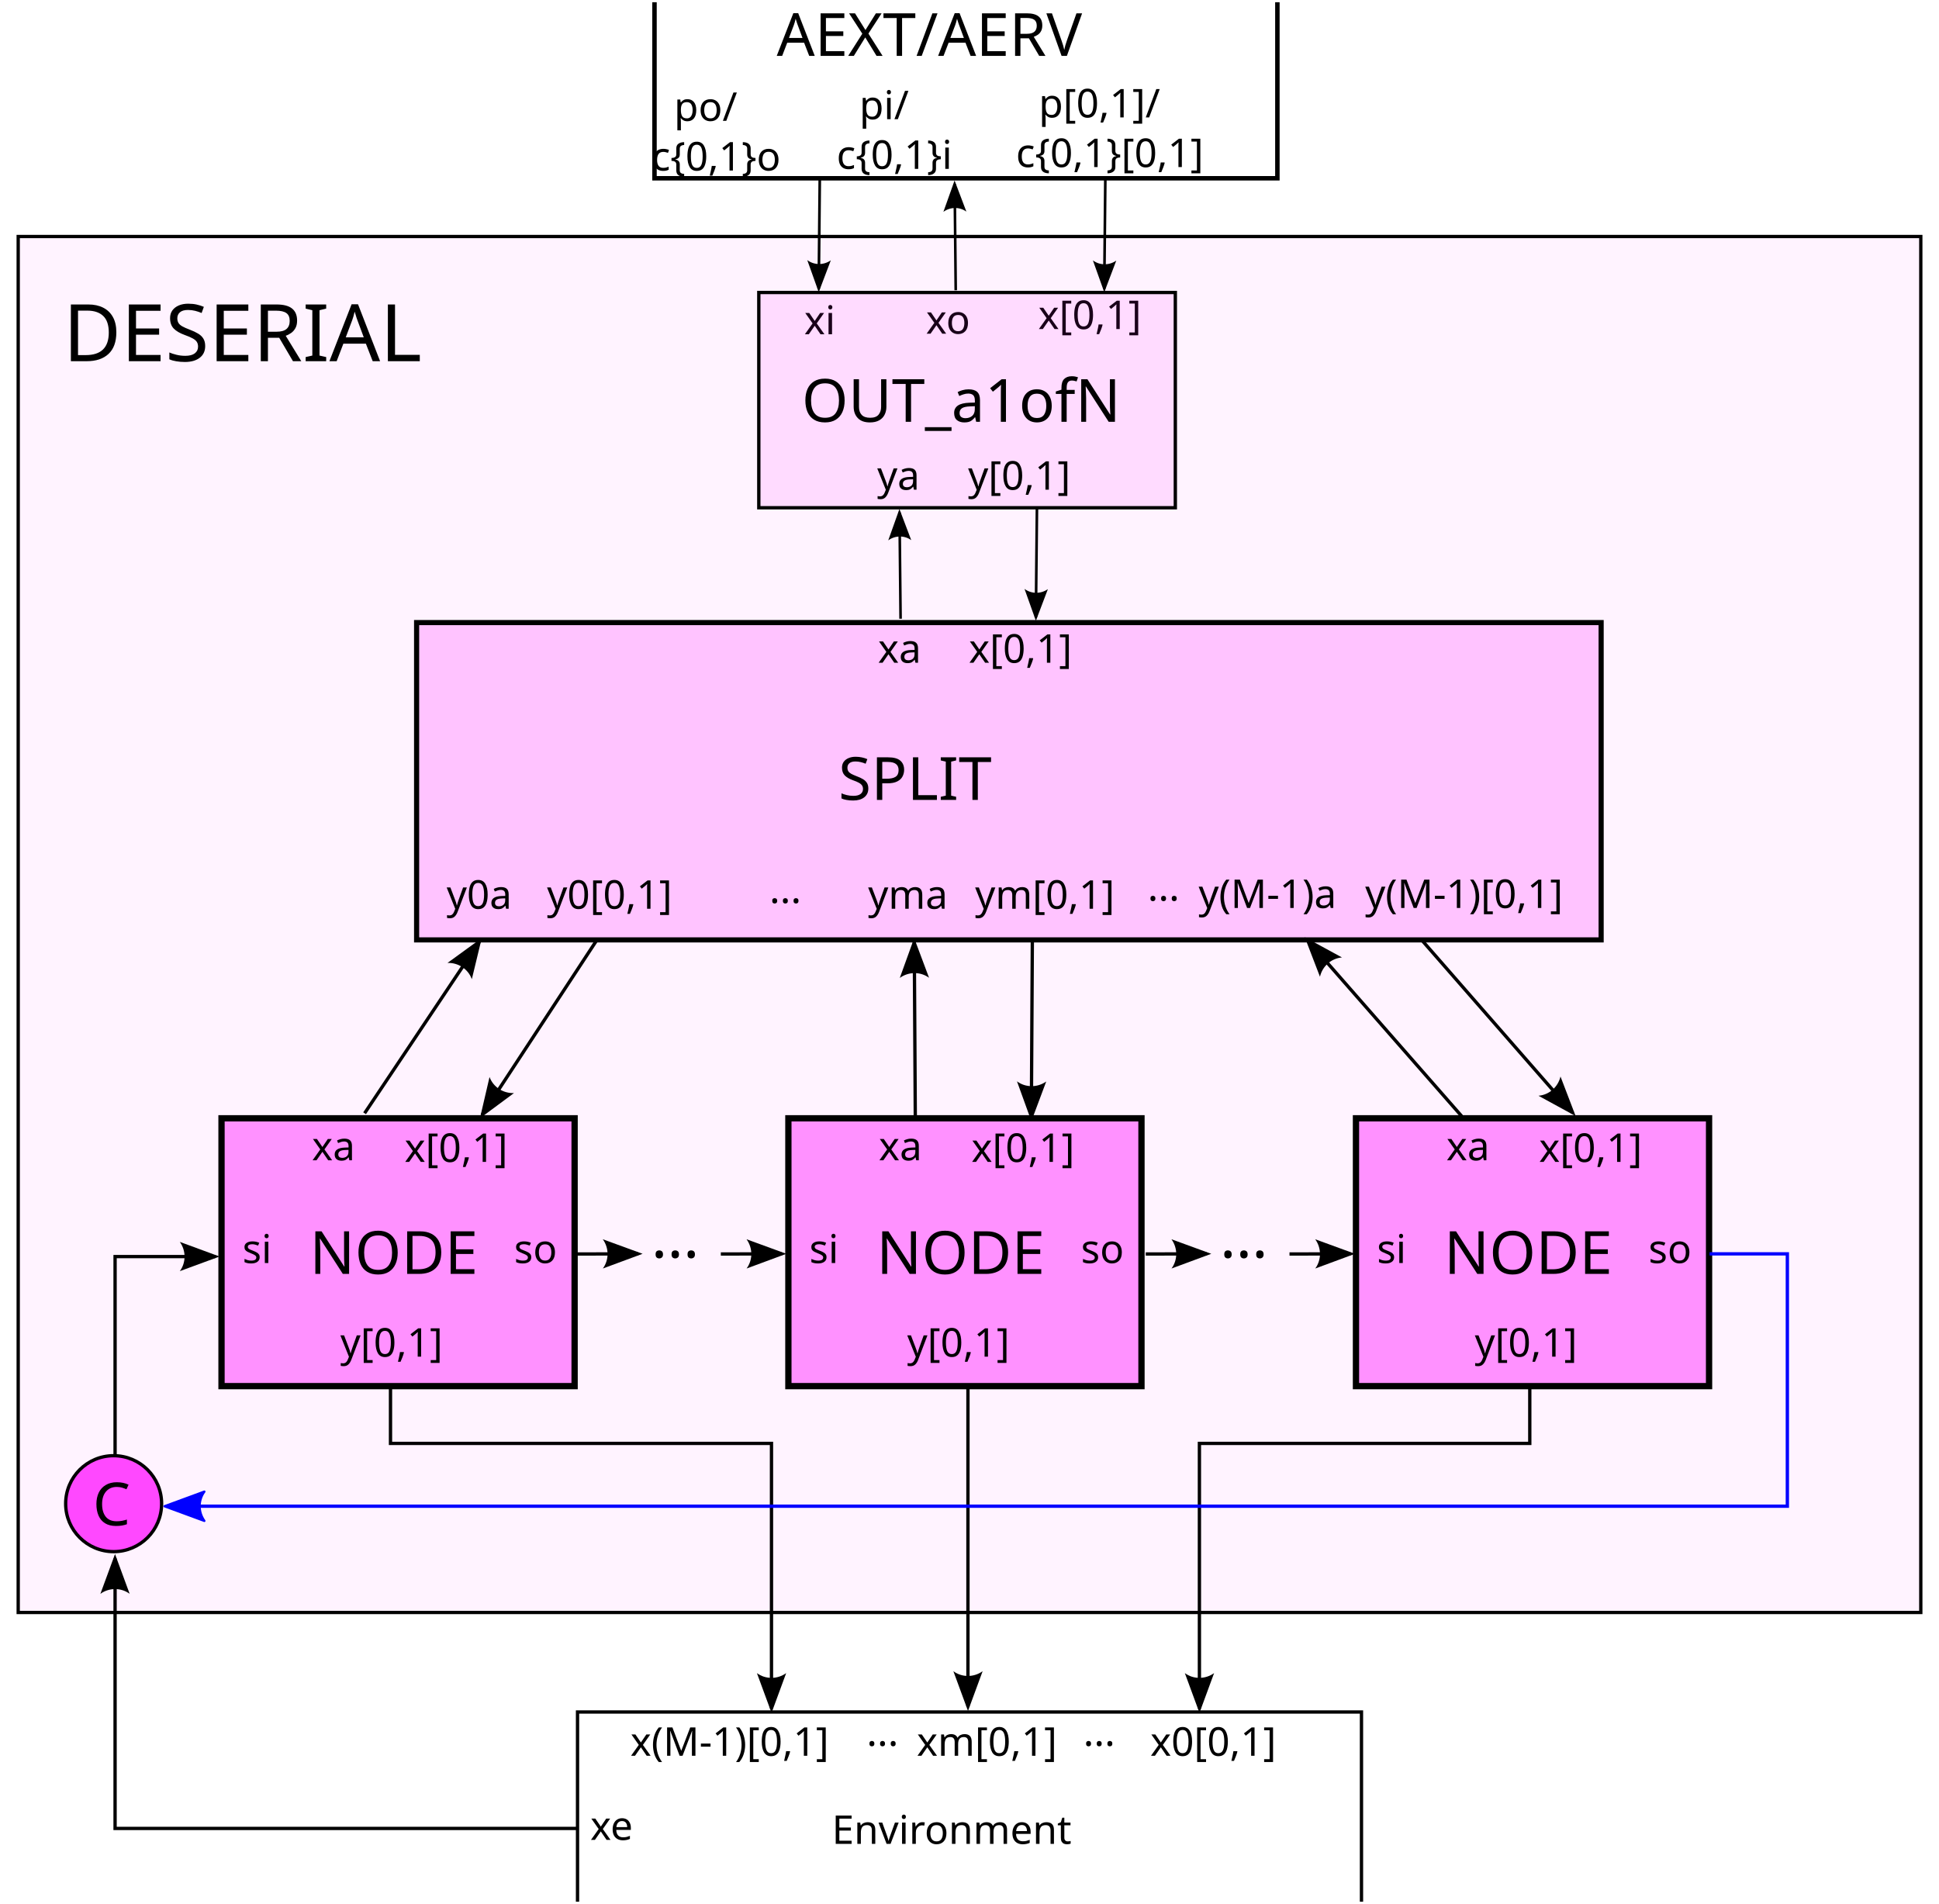
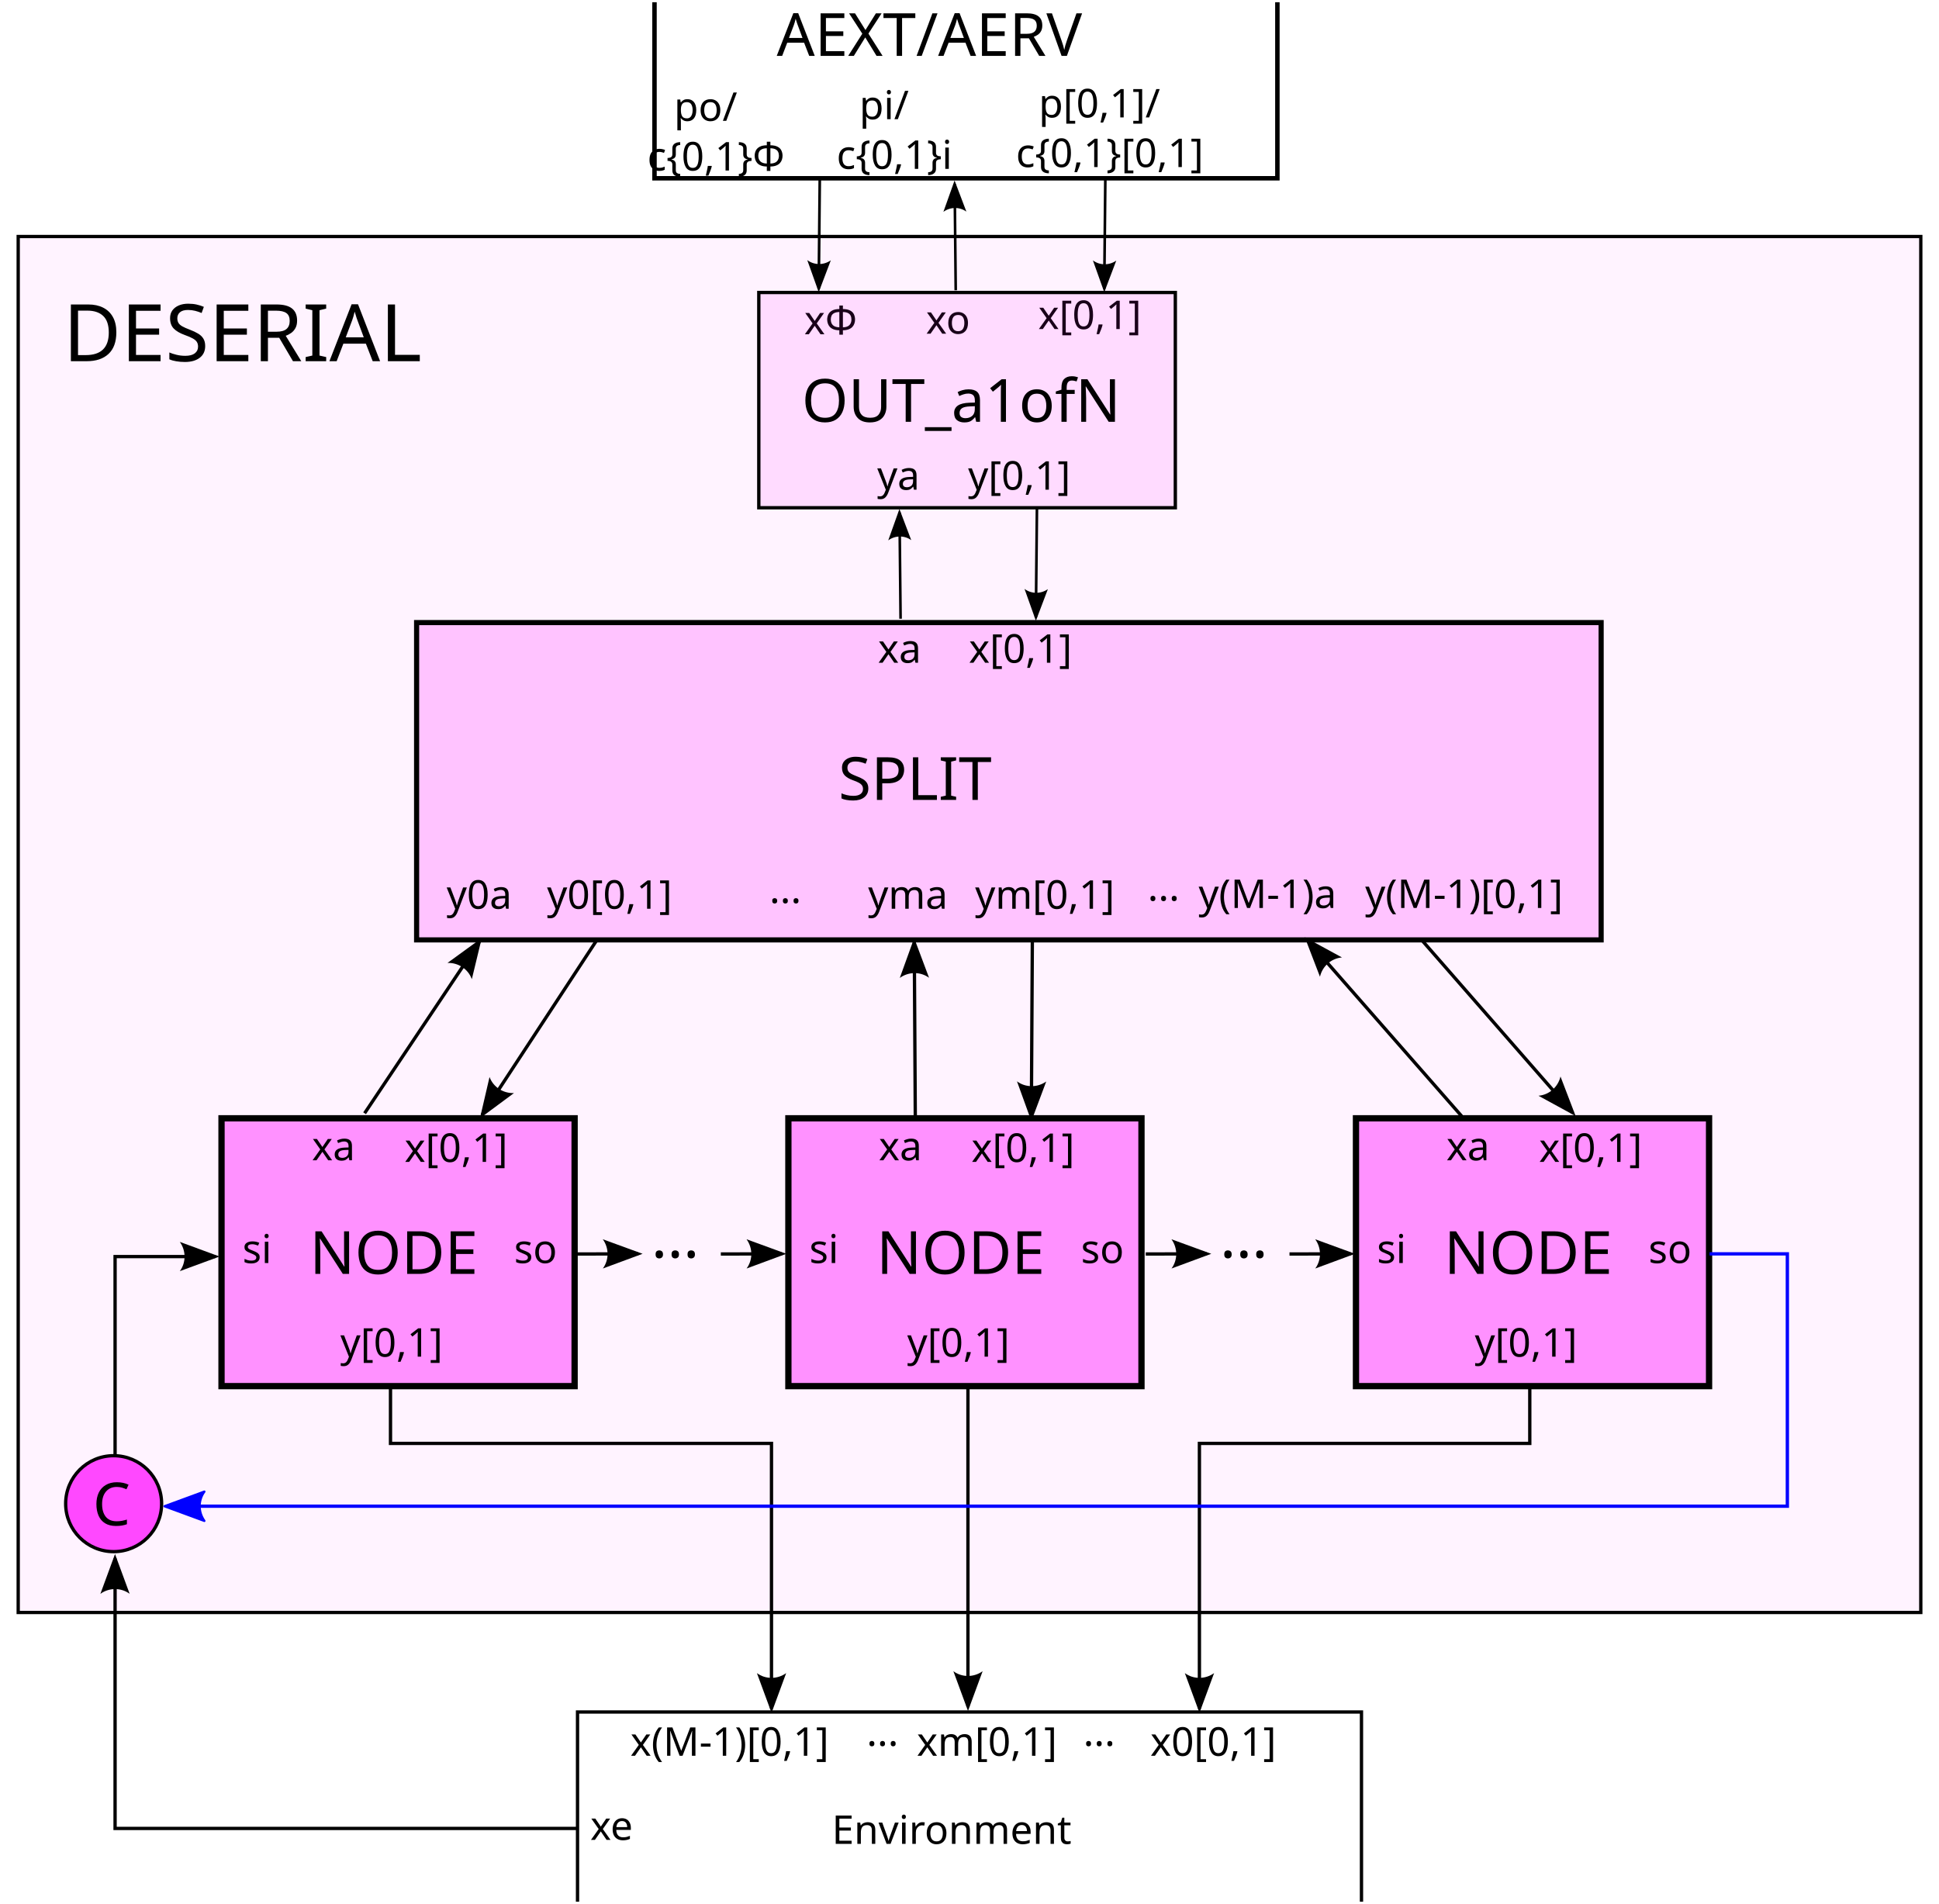
<svg xmlns="http://www.w3.org/2000/svg" version="1.1" id="svg2" height="575.127" width="585.878">
  <defs id="defs4">
    <marker style="overflow:visible" id="Arrow2Lend" refX="0" refY="0" orient="auto">
      <path transform="matrix(-1.1,0,0,-1.1,-1.1,0)" d="M 8.719,4.034 -2.207,0.016 8.719,-4.002 c -1.745,2.372 -1.735,5.617 -6e-7,8.035 z" style="fill-rule:evenodd;stroke-width:0.625;stroke-linejoin:round" id="path3815" />
    </marker>
    <marker style="overflow:visible" id="Arrow2Lstart" refX="0" refY="0" orient="auto">
      <path transform="matrix(1.1,0,0,1.1,1.1,0)" d="M 8.719,4.034 -2.207,0.016 8.719,-4.002 c -1.745,2.372 -1.735,5.617 -6e-7,8.035 z" style="fill-rule:evenodd;stroke-width:0.625;stroke-linejoin:round" id="path3812" />
    </marker>
    <marker style="overflow:visible" id="Arrow2Lstart-1" refX="0" refY="0" orient="auto">
      <path transform="matrix(1.1,0,0,1.1,1.1,0)" d="M 8.719,4.034 -2.207,0.016 8.719,-4.002 c -1.745,2.372 -1.735,5.617 -6e-7,8.035 z" style="fill-rule:evenodd;stroke-width:0.625;stroke-linejoin:round" id="path3812-7" />
    </marker>
    <marker style="overflow:visible" id="Arrow2Lstart-5" refX="0" refY="0" orient="auto">
      <path transform="matrix(1.1,0,0,1.1,1.1,0)" d="M 8.719,4.034 -2.207,0.016 8.719,-4.002 c -1.745,2.372 -1.735,5.617 -6e-7,8.035 z" style="fill-rule:evenodd;stroke-width:0.625;stroke-linejoin:round" id="path3812-3" />
    </marker>
    <marker style="overflow:visible" id="Arrow2Lstart-19" refX="0" refY="0" orient="auto">
      <path transform="matrix(1.1,0,0,1.1,1.1,0)" d="M 8.719,4.034 -2.207,0.016 8.719,-4.002 c -1.745,2.372 -1.735,5.617 -6e-7,8.035 z" style="fill-rule:evenodd;stroke-width:0.625;stroke-linejoin:round" id="path3812-9" />
    </marker>
    <marker style="overflow:visible" id="Arrow2Lstart-10" refX="0" refY="0" orient="auto">
      <path transform="matrix(1.1,0,0,1.1,1.1,0)" d="M 8.719,4.034 -2.207,0.016 8.719,-4.002 c -1.745,2.372 -1.735,5.617 -6e-7,8.035 z" style="fill-rule:evenodd;stroke-width:0.625;stroke-linejoin:round" id="path3812-75" />
    </marker>
    <marker style="overflow:visible" id="Arrow2Lstart-9" refX="0" refY="0" orient="auto">
      <path transform="matrix(1.1,0,0,1.1,1.1,0)" d="M 8.719,4.034 -2.207,0.016 8.719,-4.002 c -1.745,2.372 -1.735,5.617 -6e-7,8.035 z" style="fill-rule:evenodd;stroke-width:0.625;stroke-linejoin:round" id="path3812-2" />
    </marker>
    <marker style="overflow:visible" id="Arrow2Lstart-8" refX="0" refY="0" orient="auto">
      <path transform="matrix(1.1,0,0,1.1,1.1,0)" d="M 8.719,4.034 -2.207,0.016 8.719,-4.002 c -1.745,2.372 -1.735,5.617 -6e-7,8.035 z" style="fill-rule:evenodd;stroke-width:0.625;stroke-linejoin:round" id="path3812-6" />
    </marker>
    <marker style="overflow:visible" id="Arrow2Lend-2" refX="0" refY="0" orient="auto">
      <path transform="matrix(-1.1,0,0,-1.1,-1.1,0)" d="M 8.719,4.034 -2.207,0.016 8.719,-4.002 c -1.745,2.372 -1.735,5.617 -6e-7,8.035 z" style="fill-rule:evenodd;stroke-width:0.625;stroke-linejoin:round" id="path3815-3" />
    </marker>
    <marker style="overflow:visible" id="Arrow2Lstart-0" refX="0" refY="0" orient="auto">
      <path transform="matrix(1.1,0,0,1.1,1.1,0)" d="M 8.719,4.034 -2.207,0.016 8.719,-4.002 c -1.745,2.372 -1.735,5.617 -6e-7,8.035 z" style="fill-rule:evenodd;stroke-width:0.625;stroke-linejoin:round" id="path3812-25" />
    </marker>
    <marker style="overflow:visible" id="Arrow2Lstart-2" refX="0" refY="0" orient="auto">
      <path transform="matrix(1.1,0,0,1.1,1.1,0)" d="M 8.719,4.034 -2.207,0.016 8.719,-4.002 c -1.745,2.372 -1.735,5.617 -6e-7,8.035 z" style="fill-rule:evenodd;stroke-width:0.625;stroke-linejoin:round" id="path3812-30" />
    </marker>
    <marker style="overflow:visible" id="Arrow2Lend-9" refX="0" refY="0" orient="auto">
      <path transform="matrix(-1.1,0,0,-1.1,-1.1,0)" d="M 8.719,4.034 -2.207,0.016 8.719,-4.002 c -1.745,2.372 -1.735,5.617 -6e-7,8.035 z" style="fill-rule:evenodd;stroke-width:0.625;stroke-linejoin:round" id="path3815-8" />
    </marker>
    <marker style="overflow:visible" id="Arrow2Lend-5" refX="0" refY="0" orient="auto">
      <path transform="matrix(-1.1,0,0,-1.1,-1.1,0)" d="M 8.719,4.034 -2.207,0.016 8.719,-4.002 c -1.745,2.372 -1.735,5.617 -6e-7,8.035 z" style="fill-rule:evenodd;stroke-width:0.625;stroke-linejoin:round" id="path3815-7" />
    </marker>
    <marker style="overflow:visible" id="Arrow2Lend-3" refX="0" refY="0" orient="auto">
      <path transform="matrix(-1.1,0,0,-1.1,-1.1,0)" d="M 8.719,4.034 -2.207,0.016 8.719,-4.002 c -1.745,2.372 -1.735,5.617 -6e-7,8.035 z" style="fill-rule:evenodd;stroke-width:0.625;stroke-linejoin:round" id="path3815-0" />
    </marker>
    <marker style="overflow:visible" id="Arrow2Lend-0" refX="0" refY="0" orient="auto">
      <path transform="matrix(-1.1,0,0,-1.1,-1.1,0)" d="M 8.719,4.034 -2.207,0.016 8.719,-4.002 c -1.745,2.372 -1.735,5.617 -6e-7,8.035 z" style="fill-rule:evenodd;stroke-width:0.625;stroke-linejoin:round" id="path3815-9" />
    </marker>
    <marker style="overflow:visible" id="Arrow2Lend-7" refX="0" refY="0" orient="auto">
      <path transform="matrix(-1.1,0,0,-1.1,-1.1,0)" d="M 8.719,4.034 -2.207,0.016 8.719,-4.002 c -1.745,2.372 -1.735,5.617 -6e-7,8.035 z" style="fill-rule:evenodd;stroke-width:0.625;stroke-linejoin:round" id="path3815-07" />
    </marker>
    <marker style="overflow:visible" id="Arrow2Lend-1" refX="0" refY="0" orient="auto">
      <path transform="matrix(-1.1,0,0,-1.1,-1.1,0)" d="M 8.719,4.034 -2.207,0.016 8.719,-4.002 c -1.745,2.372 -1.735,5.617 -6e-7,8.035 z" style="fill-rule:evenodd;stroke-width:0.625;stroke-linejoin:round" id="path3815-4" />
    </marker>
    <marker style="overflow:visible" id="marker3240" refX="0" refY="0" orient="auto">
      <path transform="matrix(-1.1,0,0,-1.1,-1.1,0)" d="M 8.719,4.034 -2.207,0.016 8.719,-4.002 c -1.745,2.372 -1.735,5.617 -6e-7,8.035 z" style="fill-rule:evenodd;stroke-width:0.625;stroke-linejoin:round" id="path3242" />
    </marker>
    <marker style="overflow:visible" id="Arrow2Lstart-4" refX="0" refY="0" orient="auto">
      <path transform="matrix(1.1,0,0,1.1,1.1,0)" d="M 8.719,4.034 -2.207,0.016 8.719,-4.002 c -1.745,2.372 -1.735,5.617 -6e-7,8.035 z" style="fill-rule:evenodd;stroke-width:0.625;stroke-linejoin:round" id="path3812-0" />
    </marker>
    <marker style="overflow:visible" id="Arrow2Lstart-7" refX="0" refY="0" orient="auto">
      <path transform="matrix(1.1,0,0,1.1,1.1,0)" d="M 8.719,4.034 -2.207,0.016 8.719,-4.002 c -1.745,2.372 -1.735,5.617 -6e-7,8.035 z" style="fill-rule:evenodd;stroke-width:0.625;stroke-linejoin:round" id="path3812-27" />
    </marker>
    <marker style="overflow:visible" id="Arrow2Lstart-6" refX="0" refY="0" orient="auto">
      <path transform="matrix(1.1,0,0,1.1,1.1,0)" d="M 8.719,4.034 -2.207,0.016 8.719,-4.002 c -1.745,2.372 -1.735,5.617 -6e-7,8.035 z" style="fill-rule:evenodd;stroke-width:0.625;stroke-linejoin:round" id="path3812-60" />
    </marker>
    <marker style="overflow:visible" id="marker3520" refX="0" refY="0" orient="auto">
      <path transform="matrix(1.1,0,0,1.1,1.1,0)" d="M 8.719,4.034 -2.207,0.016 8.719,-4.002 c -1.745,2.372 -1.735,5.617 -6e-7,8.035 z" style="fill-rule:evenodd;stroke-width:0.625;stroke-linejoin:round" id="path3522" />
    </marker>
    <marker style="overflow:visible" id="Arrow2Lend-7-1" refX="0" refY="0" orient="auto">
      <path transform="matrix(-1.1,0,0,-1.1,-1.1,0)" d="M 8.719,4.034 -2.207,0.016 8.719,-4.002 c -1.745,2.372 -1.735,5.617 -6e-7,8.035 z" style="fill-rule:evenodd;stroke-width:0.625;stroke-linejoin:round" id="path3815-07-8" />
    </marker>
    <marker style="overflow:visible" id="Arrow2Lend-7-3" refX="0" refY="0" orient="auto">
      <path transform="matrix(-1.1,0,0,-1.1,-1.1,0)" d="M 8.719,4.034 -2.207,0.016 8.719,-4.002 c -1.745,2.372 -1.735,5.617 -6e-7,8.035 z" style="fill-rule:evenodd;stroke-width:0.625;stroke-linejoin:round" id="path3815-07-81" />
    </marker>
    <marker style="overflow:visible" id="Arrow2Lend-7-3R" refX="0" refY="0" orient="auto">
      <path transform="matrix(-1.1,0,0,-1.1,-1.1,0)" d="M 8.719,4.034 -2.207,0.016 8.719,-4.002 c -1.745,2.372 -1.735,5.617 -6e-7,8.035 z" style="fill:#ff0000;fill-rule:evenodd;stroke:#ff0000;stroke-width:0.625;stroke-linejoin:round" id="path6795" />
    </marker>
    <marker style="overflow:visible" id="Arrow2Lend-7-3Y" refX="0" refY="0" orient="auto">
      <path transform="matrix(-1.1,0,0,-1.1,-1.1,0)" d="M 8.719,4.034 -2.207,0.016 8.719,-4.002 c -1.745,2.372 -1.735,5.617 -6e-7,8.035 z" style="fill:#0000ff;fill-rule:evenodd;stroke:#0000ff;stroke-width:0.625;stroke-linejoin:round" id="path7602" />
    </marker>
    <marker style="overflow:visible" id="Arrow2Lend-7-3J" refX="0" refY="0" orient="auto">
      <path transform="matrix(-1.1,0,0,-1.1,-1.1,0)" d="M 8.719,4.034 -2.207,0.016 8.719,-4.002 c -1.745,2.372 -1.735,5.617 -6e-7,8.035 z" style="fill:#0000ff;fill-rule:evenodd;stroke:#0000ff;stroke-width:0.625;stroke-linejoin:round" id="path8417" />
    </marker>
    <marker style="overflow:visible" id="Arrow2Lend-7-3o" refX="0" refY="0" orient="auto">
      <path transform="matrix(-1.1,0,0,-1.1,-1.1,0)" d="M 8.719,4.034 -2.207,0.016 8.719,-4.002 c -1.745,2.372 -1.735,5.617 -6e-7,8.035 z" style="fill:#0000ff;fill-rule:evenodd;stroke:#0000ff;stroke-width:0.625;stroke-linejoin:round" id="path8830" />
    </marker>
    <marker style="overflow:visible" id="Arrow2Lend-7-3RS" refX="0" refY="0" orient="auto">
      <path transform="matrix(-1.1,0,0,-1.1,-1.1,0)" d="M 8.719,4.034 -2.207,0.016 8.719,-4.002 c -1.745,2.372 -1.735,5.617 -6e-7,8.035 z" style="fill:#0000ff;fill-rule:evenodd;stroke:#0000ff;stroke-width:0.625;stroke-linejoin:round" id="path4616" />
    </marker>
  </defs>
  <g transform="translate(2.433589,100.6867)" id="layer1">
    <rect style="fill:#ff00ff;fill-opacity:0.05;stroke:#000000;stroke-width:1;stroke-linecap:butt;stroke-miterlimit:4;stroke-opacity:1;stroke-dasharray:none;stroke-dashoffset:0" id="rect3197" width="574.878" height="415.779" x="3.066" y="-29.221" />
    <path id="path3788-5" d="m 143.296,236.108 34.5,-52.573" style="fill:none;stroke:#000000;stroke-width:1px;stroke-linecap:butt;stroke-linejoin:miter;stroke-opacity:1;marker-start:url(#Arrow2Lstart)" />
    <text id="text4364" y="0.316" x="240.548" style="font-size:12px;font-style:normal;font-weight:normal;line-height:125%;letter-spacing:0px;word-spacing:0px;fill:#000000;fill-opacity:1;stroke:none;font-family:Sans" xml:space="preserve">
-       <tspan y="0.316" x="240.548" id="tspan4366">xi</tspan>
+       <tspan y="0.316" x="240.548" id="tspan4366">xΦ</tspan>
    </text>
    <text id="text4368" y="0.146" x="277.332" style="font-size:12px;font-style:normal;font-weight:normal;line-height:125%;letter-spacing:0px;word-spacing:0px;fill:#000000;fill-opacity:1;stroke:none;font-family:Sans" xml:space="preserve">
      <tspan y="0.146" x="277.332" id="tspan4370">xo</tspan>
    </text>
    <text id="text4372" y="-1.266" x="311.259" style="font-size:12px;font-style:normal;font-weight:normal;line-height:125%;letter-spacing:0px;word-spacing:0px;fill:#000000;fill-opacity:1;stroke:none;font-family:Sans" xml:space="preserve">
      <tspan y="-1.266" x="311.259" id="tspan4374">x[0,1]</tspan>
    </text>
    <path id="path3788-5-7" d="m 107.733,235.705 34.684,-51.845" style="fill:none;stroke:#000000;stroke-width:1px;stroke-linecap:butt;stroke-linejoin:miter;stroke-opacity:1;marker-start:none;marker-end:url(#Arrow2Lend)" />
    <path id="path3788-5-7-6" d="m 274.131,237.479 -0.315,-53.38" style="fill:none;stroke:#000000;stroke-width:1px;stroke-linecap:butt;stroke-linejoin:miter;stroke-opacity:1;marker-start:none;marker-end:url(#Arrow2Lend)" />
    <path id="path3788-5-0" d="m 309.192,236.775 0.299,-52.766" style="fill:none;stroke:#000000;stroke-width:1px;stroke-linecap:butt;stroke-linejoin:miter;stroke-opacity:1;marker-start:url(#Arrow2Lstart)" />
    <path id="path3788-5-0-3" d="M 472.771,235.573 427.444,183.703" style="fill:none;stroke:#000000;stroke-width:1px;stroke-linecap:butt;stroke-linejoin:miter;stroke-opacity:1;marker-start:url(#Arrow2Lstart)" />
    <path id="path3788-5-7-6-1" d="M 439.206,236.571 392.691,183.485" style="fill:none;stroke:#000000;stroke-width:1px;stroke-linecap:butt;stroke-linejoin:miter;stroke-opacity:1;marker-start:none;marker-end:url(#Arrow2Lend)" />
    <g transform="translate(-8,0)" id="g3383">
      <path style="fill:none;stroke:#000000;stroke-width:1.348px;stroke-linecap:butt;stroke-linejoin:miter;stroke-opacity:1" d="m 203.326,-100.012 0,53.196 188.208,0 0,-53.196" id="path5336" />
      <text xml:space="preserve" style="font-size:12px;font-style:normal;font-weight:normal;line-height:125%;letter-spacing:0px;word-spacing:0px;fill:#000000;fill-opacity:1;stroke:none;font-family:Sans" x="240.262" y="-83.799" id="text5338">
        <tspan id="tspan5340" x="240.262" y="-83.799" style="font-size:18px">AEXT/AERV</tspan>
      </text>
      <text xml:space="preserve" style="font-size:12px;font-style:normal;font-weight:normal;line-height:125%;letter-spacing:0px;word-spacing:0px;fill:#000000;fill-opacity:1;stroke:none;font-family:Sans" x="232.816" y="-64.168" id="text5342">
        <tspan id="tspan5344" x="232.816" y="-64.168" style="text-align:center;text-anchor:middle">po/</tspan>
-         <tspan x="232.816" y="-49.168" id="tspan3379" style="text-align:center;text-anchor:middle">c{0,1}o</tspan>
+         <tspan x="232.816" y="-49.168" id="tspan3379" style="text-align:center;text-anchor:middle">c{0,1}Φ</tspan>
      </text>
      <text xml:space="preserve" style="font-size:12px;font-style:normal;font-weight:normal;line-height:125%;letter-spacing:0px;word-spacing:0px;fill:#000000;fill-opacity:1;stroke:none;font-family:Sans" x="286.731" y="-64.668" id="text5346">
        <tspan id="tspan5348" x="286.731" y="-64.668" style="text-align:center;text-anchor:middle">pi/</tspan>
        <tspan x="286.731" y="-49.668" id="tspan3381" style="text-align:center;text-anchor:middle">c{0,1}i</tspan>
      </text>
      <text xml:space="preserve" style="font-size:12px;font-style:normal;font-weight:normal;line-height:125%;letter-spacing:0px;word-spacing:0px;fill:#000000;fill-opacity:1;stroke:none;font-family:Sans" x="351.805" y="-65.212" id="text5350">
        <tspan id="tspan5352" x="351.805" y="-65.212" style="text-align:center;text-anchor:middle">p[0,1]/</tspan>
        <tspan x="351.805" y="-50.212" id="tspan3377" style="text-align:center;text-anchor:middle">c{0,1}[0,1]</tspan>
      </text>
    </g>
    <path id="path3788-5-7-6-3" d="m 286.343,-12.984 -0.324,-32.125" style="fill:none;stroke:#000000;stroke-width:0.786px;stroke-linecap:butt;stroke-linejoin:miter;stroke-opacity:1;marker-start:none;marker-end:url(#Arrow2Lend)" />
    <path id="path3788-5-7-6-3-9" d="m 331.547,-46.577 -0.324,33.144" style="fill:none;stroke:#000000;stroke-width:0.799px;stroke-linecap:butt;stroke-linejoin:miter;stroke-opacity:1;marker-start:none;marker-end:url(#Arrow2Lend)" />
    <path id="path3788-5-7-6-3-9-6" d="m 245.269,-47.188 -0.323,33.733" style="fill:none;stroke:#000000;stroke-width:0.805px;stroke-linecap:butt;stroke-linejoin:miter;stroke-opacity:1;marker-start:none;marker-end:url(#Arrow2Lend)" />
    <path id="path5564" d="m 290.035,318.739 0,96.255" style="fill:none;stroke:#000000;stroke-width:1px;stroke-linecap:butt;stroke-linejoin:miter;stroke-opacity:1;marker-end:url(#Arrow2Lend-7)" />
    <rect y="-12.305" x="226.843" height="65.045" width="125.855" id="rect3125" style="fill:#ff00ff;fill-opacity:0.1;stroke:#000000;stroke-width:1.008;stroke-miterlimit:4;stroke-opacity:1;stroke-dasharray:none" />
    <text id="text4364-3" y="47.282" x="262.615" style="font-size:12px;font-style:normal;font-weight:normal;line-height:125%;letter-spacing:0px;word-spacing:0px;fill:#000000;fill-opacity:1;stroke:none;font-family:Sans" xml:space="preserve">
      <tspan y="47.282" x="262.615" id="tspan4366-4">ya</tspan>
    </text>
    <text id="text3215" y="47.282" x="290.071" style="font-size:12px;font-style:normal;font-weight:normal;line-height:125%;letter-spacing:0px;word-spacing:0px;fill:#000000;fill-opacity:1;stroke:none;font-family:Sans" xml:space="preserve">
      <tspan y="47.282" x="290.071" id="tspan3217">y[0,1]</tspan>
    </text>
    <path id="path3788-5-7-6-3-6" d="M 269.681,86.283 269.357,54.158" style="fill:none;stroke:#000000;stroke-width:0.786px;stroke-linecap:butt;stroke-linejoin:miter;stroke-opacity:1;marker-start:none;marker-end:url(#Arrow2Lend)" />
    <path id="path3788-5-7-6-3-9-3" d="m 310.885,52.691 -0.324,33.144" style="fill:none;stroke:#000000;stroke-width:0.799px;stroke-linecap:butt;stroke-linejoin:miter;stroke-opacity:1;marker-start:none;marker-end:url(#Arrow2Lend)" />
    <text id="text5338-1" y="26.77" x="239.822" style="font-size:12px;font-style:normal;font-weight:normal;line-height:125%;letter-spacing:0px;word-spacing:0px;fill:#000000;fill-opacity:1;stroke:none;font-family:Sans" xml:space="preserve">
      <tspan style="font-size:18px" y="26.77" x="239.822" id="tspan5340-1">OUT_a1ofN</tspan>
    </text>
    <path id="path5540" d="m 172.068,473.94 0,-57.311 236.875,0 0,57.311" style="fill:none;stroke:#000000;stroke-width:1px;stroke-linecap:butt;stroke-linejoin:miter;stroke-opacity:1" />
    <text id="text5542" y="456.472" x="248.928" style="font-size:12px;font-style:normal;font-weight:normal;line-height:125%;letter-spacing:0px;word-spacing:0px;fill:#000000;fill-opacity:1;stroke:none;font-family:Sans" xml:space="preserve">
      <tspan y="456.472" x="248.928" id="tspan5544">Environment</tspan>
    </text>
    <text id="text5546" y="429.857" x="345.129" style="font-size:12px;font-style:normal;font-weight:normal;line-height:125%;letter-spacing:0px;word-spacing:0px;fill:#000000;fill-opacity:1;stroke:none;font-family:Sans" xml:space="preserve">
      <tspan y="429.857" x="345.129" id="tspan5548">x0[0,1]</tspan>
    </text>
    <text id="text5550" y="429.857" x="274.57" style="font-size:12px;font-style:normal;font-weight:normal;line-height:125%;letter-spacing:0px;word-spacing:0px;fill:#000000;fill-opacity:1;stroke:none;font-family:Sans" xml:space="preserve">
      <tspan y="429.857" x="274.57" id="tspan5552">xm[0,1]</tspan>
    </text>
    <text id="text5554" y="429.857" x="188.032" style="font-size:12px;font-style:normal;font-weight:normal;line-height:125%;letter-spacing:0px;word-spacing:0px;fill:#000000;fill-opacity:1;stroke:none;font-family:Sans" xml:space="preserve">
      <tspan y="429.857" x="188.032" id="tspan5556">x(M-1)[0,1]</tspan>
    </text>
    <text id="text5558" y="455.274" x="175.914" style="font-size:12px;font-style:normal;font-weight:normal;line-height:125%;letter-spacing:0px;word-spacing:0px;fill:#000000;fill-opacity:1;stroke:none;font-family:Sans" xml:space="preserve">
      <tspan y="455.274" x="175.914" id="tspan5560">xe</tspan>
    </text>
    <text id="text5550-1" y="426.833" x="324.874" style="font-size:12px;font-style:normal;font-weight:normal;line-height:125%;letter-spacing:0px;word-spacing:0px;fill:#000000;fill-opacity:1;stroke:none;font-family:Sans" xml:space="preserve">
      <tspan y="426.833" x="324.874" id="tspan5552-6">...</tspan>
    </text>
    <text id="text5550-1-0" y="426.833" x="259.405" style="font-size:12px;font-style:normal;font-weight:normal;line-height:125%;letter-spacing:0px;word-spacing:0px;fill:#000000;fill-opacity:1;stroke:none;font-family:Sans" xml:space="preserve">
      <tspan y="426.833" x="259.405" id="tspan5552-6-7">...</tspan>
    </text>
    <g id="g4242">
      <rect style="fill:#ff00ff;fill-opacity:0.199;stroke:#000000;stroke-width:1.548;stroke-opacity:1" id="rect3755" width="357.912" height="95.881" x="123.445" y="87.44" ry="0" />
      <text xml:space="preserve" style="font-size:18px;font-style:normal;font-weight:normal;line-height:125%;letter-spacing:0px;word-spacing:0px;fill:#000000;fill-opacity:1;stroke:none;font-family:Sans" x="250.902" y="141.015" id="text4302">
        <tspan id="tspan4304" x="250.902" y="141.015">SPLIT</tspan>
      </text>
      <text xml:space="preserve" style="font-size:12px;font-style:normal;font-weight:normal;line-height:125%;letter-spacing:0px;word-spacing:0px;fill:#000000;fill-opacity:1;stroke:none;font-family:Sans" x="132.51" y="173.908" id="text4376">
        <tspan id="tspan4378" x="132.51" y="173.908">y0a</tspan>
      </text>
      <text xml:space="preserve" style="font-size:12px;font-style:normal;font-weight:normal;line-height:125%;letter-spacing:0px;word-spacing:0px;fill:#000000;fill-opacity:1;stroke:none;font-family:Sans" x="162.839" y="173.908" id="text4380">
        <tspan id="tspan4382" x="162.839" y="173.908">y0[0,1]</tspan>
      </text>
      <text xml:space="preserve" style="font-size:12px;font-style:normal;font-weight:normal;line-height:125%;letter-spacing:0px;word-spacing:0px;fill:#000000;fill-opacity:1;stroke:none;font-family:Sans" x="259.864" y="173.908" id="text4384">
        <tspan id="tspan4386" x="259.864" y="173.908">yma</tspan>
      </text>
      <text xml:space="preserve" style="font-size:12px;font-style:normal;font-weight:normal;line-height:125%;letter-spacing:0px;word-spacing:0px;fill:#000000;fill-opacity:1;stroke:none;font-family:Sans" x="292.193" y="173.908" id="text4388">
        <tspan id="tspan4390" x="292.193" y="173.908">ym[0,1]</tspan>
      </text>
      <text xml:space="preserve" style="font-size:12px;font-style:normal;font-weight:normal;line-height:125%;letter-spacing:0px;word-spacing:0px;fill:#000000;fill-opacity:1;stroke:none;font-family:Sans" x="359.724" y="173.67" id="text4384-1">
        <tspan id="tspan4386-8" x="359.724" y="173.67">y(M-1)a</tspan>
      </text>
      <text xml:space="preserve" style="font-size:12px;font-style:normal;font-weight:normal;line-height:125%;letter-spacing:0px;word-spacing:0px;fill:#000000;fill-opacity:1;stroke:none;font-family:Sans" x="410.053" y="173.67" id="text4388-2">
        <tspan id="tspan4390-0" x="410.053" y="173.67">y(M-1)[0,1]</tspan>
      </text>
      <text xml:space="preserve" style="font-size:12px;font-style:normal;font-weight:normal;line-height:125%;letter-spacing:0px;word-spacing:0px;fill:#000000;fill-opacity:1;stroke:none;font-family:Sans" x="262.835" y="99.57" id="text4364-3-3">
        <tspan id="tspan4366-4-4" x="262.835" y="99.57">xa</tspan>
      </text>
      <text xml:space="preserve" style="font-size:12px;font-style:normal;font-weight:normal;line-height:125%;letter-spacing:0px;word-spacing:0px;fill:#000000;fill-opacity:1;stroke:none;font-family:Sans" x="290.29" y="99.57" id="text3215-1">
        <tspan id="tspan3217-2" x="290.29" y="99.57">x[0,1]</tspan>
      </text>
      <text xml:space="preserve" style="font-size:12px;font-style:normal;font-weight:normal;line-height:125%;letter-spacing:0px;word-spacing:0px;fill:#000000;fill-opacity:1;stroke:none;font-family:Sans" x="230.044" y="172.161" id="text5550-1-0-0">
        <tspan id="tspan5552-6-7-2" x="230.044" y="172.161">...</tspan>
      </text>
      <text xml:space="preserve" style="font-size:12px;font-style:normal;font-weight:normal;line-height:125%;letter-spacing:0px;word-spacing:0px;fill:#000000;fill-opacity:1;stroke:none;font-family:Sans" x="344.321" y="171.454" id="text5550-1-0-3">
        <tspan id="tspan5552-6-7-0" x="344.321" y="171.454">...</tspan>
      </text>
    </g>
    <g id="g3502">
      <text xml:space="preserve" style="font-size:18px;font-style:normal;font-weight:normal;line-height:125%;letter-spacing:0px;word-spacing:0px;fill:#000000;fill-opacity:1;stroke:none;font-family:Sans" x="194.363" y="279.315" id="text4302-2-4-3">
        <tspan id="tspan4304-1-4-7" x="194.363" y="279.315">...</tspan>
      </text>
      <path style="fill:none;stroke:#000000;stroke-width:1px;stroke-linecap:butt;stroke-linejoin:miter;stroke-opacity:1;marker-start:url(#Arrow2Lstart)" d="m 190.401,278.194 -18.467,0.038" id="path3788-2-7" />
      <path style="fill:none;stroke:#000000;stroke-width:1px;stroke-linecap:butt;stroke-linejoin:miter;stroke-opacity:1;marker-start:url(#Arrow2Lstart)" d="m 233.836,278.194 -18.467,0.038" id="path3788-2-7-7" />
    </g>
    <g id="g3502-5" transform="translate(171.8256,0)">
      <text xml:space="preserve" style="font-size:18px;font-style:normal;font-weight:normal;line-height:125%;letter-spacing:0px;word-spacing:0px;fill:#000000;fill-opacity:1;stroke:none;font-family:Sans" x="194.363" y="279.315" id="text4302-2-4-3-9">
        <tspan id="tspan4304-1-4-7-3" x="194.363" y="279.315">...</tspan>
      </text>
      <path style="fill:none;stroke:#000000;stroke-width:1px;stroke-linecap:butt;stroke-linejoin:miter;stroke-opacity:1;marker-start:url(#Arrow2Lstart)" d="m 190.401,278.194 -18.467,0.038" id="path3788-2-7-3" />
      <path style="fill:none;stroke:#000000;stroke-width:1px;stroke-linecap:butt;stroke-linejoin:miter;stroke-opacity:1;marker-start:url(#Arrow2Lstart)" d="m 233.836,278.194 -18.467,0.038" id="path3788-2-7-7-7" />
    </g>
    <g id="g4197">
      <rect style="fill:#ff00ff;fill-opacity:0.403;stroke:#000000;stroke-width:1.899;stroke-opacity:1" id="rect3757" width="106.69" height="80.931" x="64.498" y="237.229" />
      <text xml:space="preserve" style="font-size:18px;font-style:normal;font-weight:normal;line-height:125%;letter-spacing:0px;word-spacing:0px;fill:#000000;fill-opacity:1;stroke:none;font-family:Sans" x="91.107" y="284.246" id="text4302-2">
        <tspan id="tspan4304-1" x="91.107" y="284.246">NODE</tspan>
      </text>
      <text xml:space="preserve" style="font-size:12px;font-style:normal;font-weight:normal;line-height:125%;letter-spacing:0px;word-spacing:0px;fill:#000000;fill-opacity:1;stroke:none;font-family:Sans" x="91.797" y="249.919" id="text4348">
        <tspan id="tspan4350" x="91.797" y="249.919">xa</tspan>
      </text>
      <text xml:space="preserve" style="font-size:12px;font-style:normal;font-weight:normal;line-height:125%;letter-spacing:0px;word-spacing:0px;fill:#000000;fill-opacity:1;stroke:none;font-family:Sans" x="152.89" y="280.969" id="text4356">
        <tspan x="152.89" y="280.969" id="tspan4360">so</tspan>
      </text>
      <text xml:space="preserve" style="font-size:12px;font-style:normal;font-weight:normal;line-height:125%;letter-spacing:0px;word-spacing:0px;fill:#000000;fill-opacity:1;stroke:none;font-family:Sans" x="119.79" y="250.411" id="text4372-4">
        <tspan id="tspan4374-6" x="119.79" y="250.411">x[0,1]</tspan>
      </text>
      <text xml:space="preserve" style="font-size:12px;font-style:normal;font-weight:normal;line-height:125%;letter-spacing:0px;word-spacing:0px;fill:#000000;fill-opacity:1;stroke:none;font-family:Sans" x="100.394" y="309.253" id="text4380-1">
        <tspan id="tspan4382-2" x="100.394" y="309.253">y[0,1]</tspan>
      </text>
      <text xml:space="preserve" style="font-size:12px;font-style:normal;font-weight:normal;line-height:125%;letter-spacing:0px;word-spacing:0px;fill:#000000;fill-opacity:1;stroke:none;font-family:Sans" x="70.826" y="280.969" id="text4356-8">
        <tspan x="70.826" y="280.969" id="tspan4360-3">si</tspan>
      </text>
    </g>
    <g id="g4212">
      <rect style="fill:#ff00ff;fill-opacity:0.403;stroke:#000000;stroke-width:1.899;stroke-opacity:1" id="rect3757-7" width="106.69" height="80.931" x="235.778" y="237.229" />
      <text xml:space="preserve" style="font-size:18px;font-style:normal;font-weight:normal;line-height:125%;letter-spacing:0px;word-spacing:0px;fill:#000000;fill-opacity:1;stroke:none;font-family:Sans" x="262.387" y="284.246" id="text4302-2-5">
        <tspan id="tspan4304-1-6" x="262.387" y="284.246">NODE</tspan>
      </text>
      <text xml:space="preserve" style="font-size:12px;font-style:normal;font-weight:normal;line-height:125%;letter-spacing:0px;word-spacing:0px;fill:#000000;fill-opacity:1;stroke:none;font-family:Sans" x="263.076" y="249.919" id="text4348-4">
        <tspan id="tspan4350-6" x="263.076" y="249.919">xa</tspan>
      </text>
      <text xml:space="preserve" style="font-size:12px;font-style:normal;font-weight:normal;line-height:125%;letter-spacing:0px;word-spacing:0px;fill:#000000;fill-opacity:1;stroke:none;font-family:Sans" x="324.17" y="280.969" id="text4356-7">
        <tspan x="324.17" y="280.969" id="tspan4360-6">so</tspan>
      </text>
      <text xml:space="preserve" style="font-size:12px;font-style:normal;font-weight:normal;line-height:125%;letter-spacing:0px;word-spacing:0px;fill:#000000;fill-opacity:1;stroke:none;font-family:Sans" x="291.07" y="250.411" id="text4372-4-1">
        <tspan id="tspan4374-6-7" x="291.07" y="250.411">x[0,1]</tspan>
      </text>
      <text xml:space="preserve" style="font-size:12px;font-style:normal;font-weight:normal;line-height:125%;letter-spacing:0px;word-spacing:0px;fill:#000000;fill-opacity:1;stroke:none;font-family:Sans" x="271.674" y="309.253" id="text4380-1-3">
        <tspan id="tspan4382-2-7" x="271.674" y="309.253">y[0,1]</tspan>
      </text>
      <text xml:space="preserve" style="font-size:12px;font-style:normal;font-weight:normal;line-height:125%;letter-spacing:0px;word-spacing:0px;fill:#000000;fill-opacity:1;stroke:none;font-family:Sans" x="242.106" y="280.969" id="text4356-8-0">
        <tspan x="242.106" y="280.969" id="tspan4360-3-7">si</tspan>
      </text>
    </g>
    <g id="g4227">
      <rect style="fill:#ff00ff;fill-opacity:0.403;stroke:#000000;stroke-width:1.899;stroke-opacity:1" id="rect3757-5" width="106.69" height="80.931" x="407.278" y="237.229" />
      <text xml:space="preserve" style="font-size:18px;font-style:normal;font-weight:normal;line-height:125%;letter-spacing:0px;word-spacing:0px;fill:#000000;fill-opacity:1;stroke:none;font-family:Sans" x="433.887" y="284.246" id="text4302-2-9">
        <tspan x="433.887" y="284.246" id="tspan6324">NODE</tspan>
      </text>
      <text xml:space="preserve" style="font-size:12px;font-style:normal;font-weight:normal;line-height:125%;letter-spacing:0px;word-spacing:0px;fill:#000000;fill-opacity:1;stroke:none;font-family:Sans" x="434.576" y="249.919" id="text4348-6">
        <tspan id="tspan4350-9" x="434.576" y="249.919">xa</tspan>
      </text>
      <text xml:space="preserve" style="font-size:12px;font-style:normal;font-weight:normal;line-height:125%;letter-spacing:0px;word-spacing:0px;fill:#000000;fill-opacity:1;stroke:none;font-family:Sans" x="495.67" y="280.969" id="text4356-6">
        <tspan x="495.67" y="280.969" id="tspan4360-5">so</tspan>
      </text>
      <text xml:space="preserve" style="font-size:12px;font-style:normal;font-weight:normal;line-height:125%;letter-spacing:0px;word-spacing:0px;fill:#000000;fill-opacity:1;stroke:none;font-family:Sans" x="462.57" y="250.411" id="text4372-4-8">
        <tspan id="tspan4374-6-8" x="462.57" y="250.411">x[0,1]</tspan>
      </text>
      <text xml:space="preserve" style="font-size:12px;font-style:normal;font-weight:normal;line-height:125%;letter-spacing:0px;word-spacing:0px;fill:#000000;fill-opacity:1;stroke:none;font-family:Sans" x="443.174" y="309.253" id="text4380-1-35">
        <tspan id="tspan4382-2-3" x="443.174" y="309.253">y[0,1]</tspan>
      </text>
      <text xml:space="preserve" style="font-size:12px;font-style:normal;font-weight:normal;line-height:125%;letter-spacing:0px;word-spacing:0px;fill:#000000;fill-opacity:1;stroke:none;font-family:Sans" x="413.606" y="280.969" id="text4356-8-9">
        <tspan x="413.606" y="280.969" id="tspan4360-3-1">si</tspan>
      </text>
    </g>
    <path transform="translate(31.62311,-100.6867)" id="path5574" d="m 428.174,419.536 0,16.617 -99.823,0 0,80.104" style="fill:none;stroke:#000000;stroke-width:1px;stroke-linecap:butt;stroke-linejoin:miter;stroke-opacity:1;marker-end:url(#Arrow2Lend-7-3)" />
    <path transform="translate(31.62311,-100.6867)" id="path5576" d="m 83.934,418.475 0,17.678 115.116,0 0,80.104" style="fill:none;stroke:#000000;stroke-width:1px;stroke-linecap:butt;stroke-linejoin:miter;stroke-opacity:1;marker-end:url(#Arrow2Lend-7-3)" />
    <path id="path6034" d="m 514.123,278.19 23.5,0 0,76.25 -489,0" style="fill:none;stroke:#0000ff;stroke-width:1px;stroke-linecap:butt;stroke-linejoin:miter;stroke-opacity:1;marker-end:url(#Arrow2Lend-7-3RS)" />
    <path transform="translate(65.48957,-100.6867)" d="m -19.092,454.364 c 0,8.006 -6.49,14.496 -14.496,14.496 -8.006,0 -14.496,-6.49 -14.496,-14.496 0,-8.006 6.49,-14.496 14.496,-14.496 8.006,0 14.496,6.49 14.496,14.496 z" id="path3367" style="fill:#ff00ff;fill-opacity:0.7;stroke:#000000;stroke-width:1;stroke-linecap:butt;stroke-miterlimit:4;stroke-opacity:1;stroke-dasharray:none" />
    <text id="text3369" y="360.23" x="25.6" style="font-size:18px;font-style:normal;font-weight:normal;line-height:125%;letter-spacing:0px;word-spacing:0px;fill:#000000;fill-opacity:1;stroke:none;font-family:Sans" xml:space="preserve">
      <tspan y="360.23" x="25.6" id="tspan3371">C</tspan>
    </text>
    <path id="path4554" d="m 171.881,451.813 -139.543,0 0,-81.587" style="fill:none;stroke:#000000;stroke-width:1px;stroke-linecap:butt;stroke-linejoin:miter;stroke-opacity:1;marker-end:url(#Arrow2Lend-7-3)" />
    <path id="path3378" d="m 32.339,338.924 0,-59.91 30.25,0" style="fill:none;stroke:#000000;stroke-width:1px;stroke-linecap:butt;stroke-linejoin:miter;stroke-opacity:1;marker-end:url(#Arrow2Lend-7-3)" />
    <text xml:space="preserve" style="font-size:40px;font-style:normal;font-weight:normal;line-height:125%;letter-spacing:0px;word-spacing:0px;fill:#000000;fill-opacity:1;stroke:none;font-family:Sans" x="16.658" y="8.457" id="text4267">
      <tspan id="tspan4269" x="16.658" y="8.457" style="font-size:24px">DESERIAL</tspan>
    </text>
  </g>
</svg>
